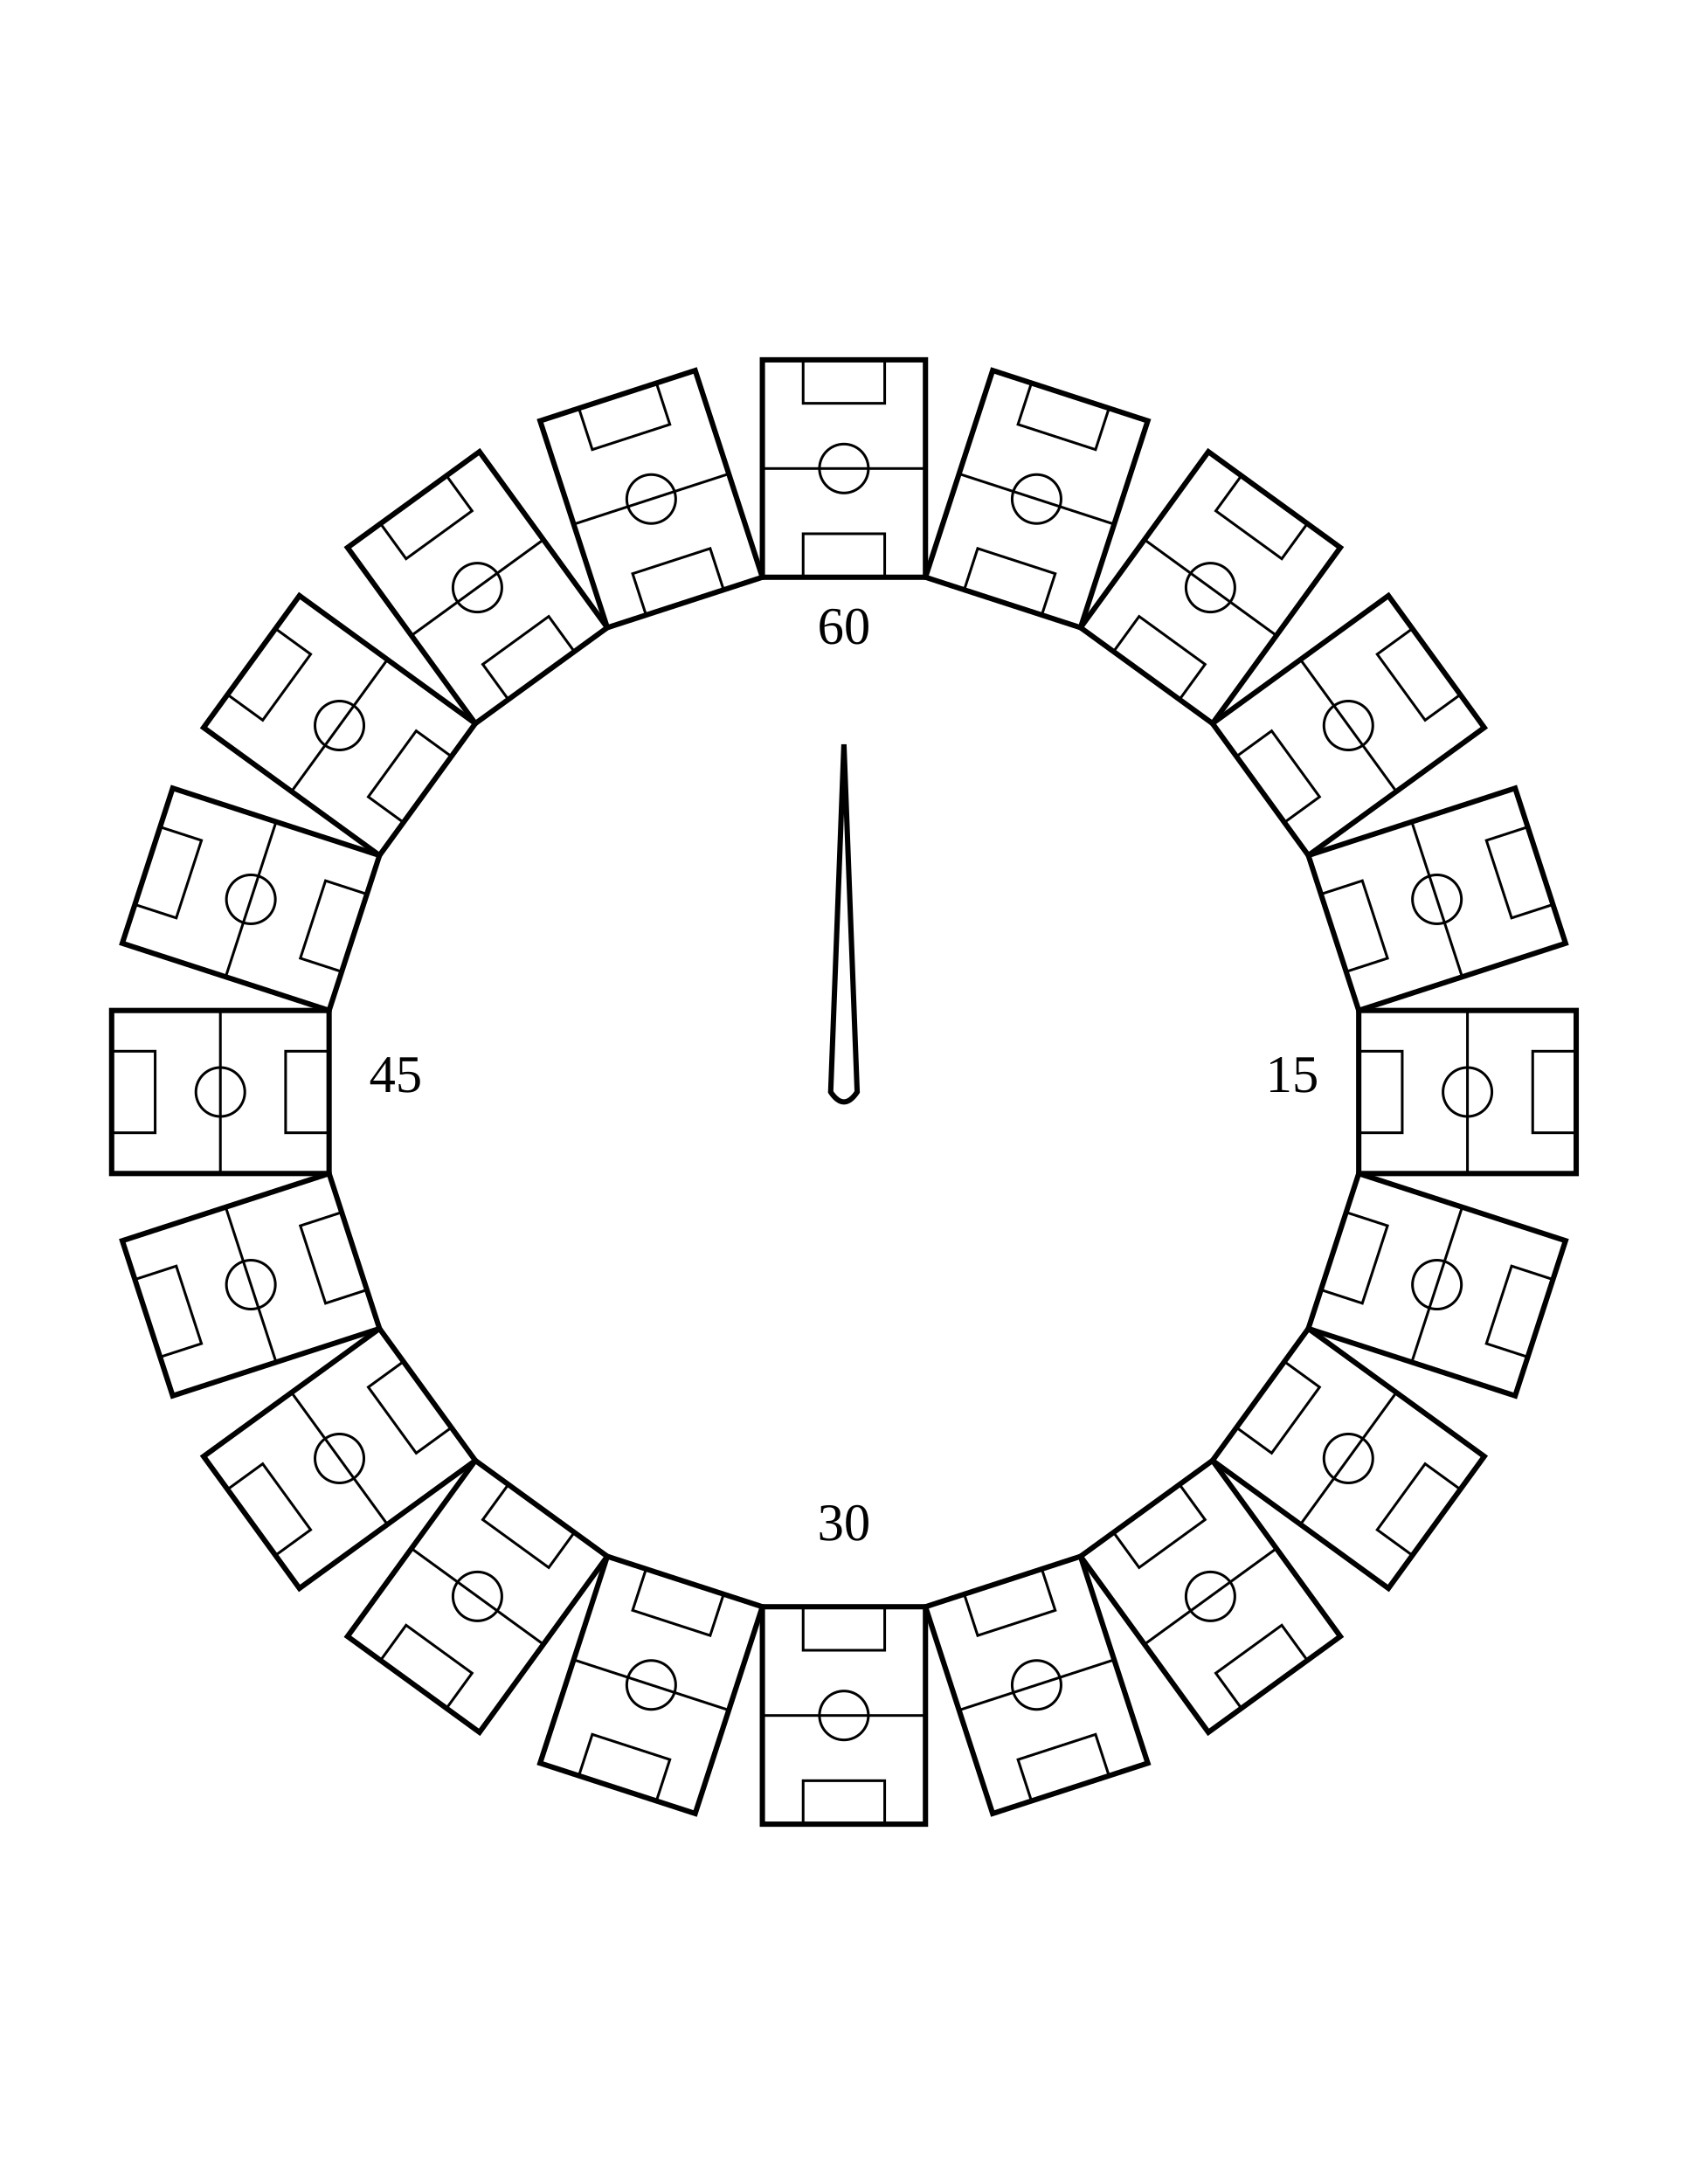
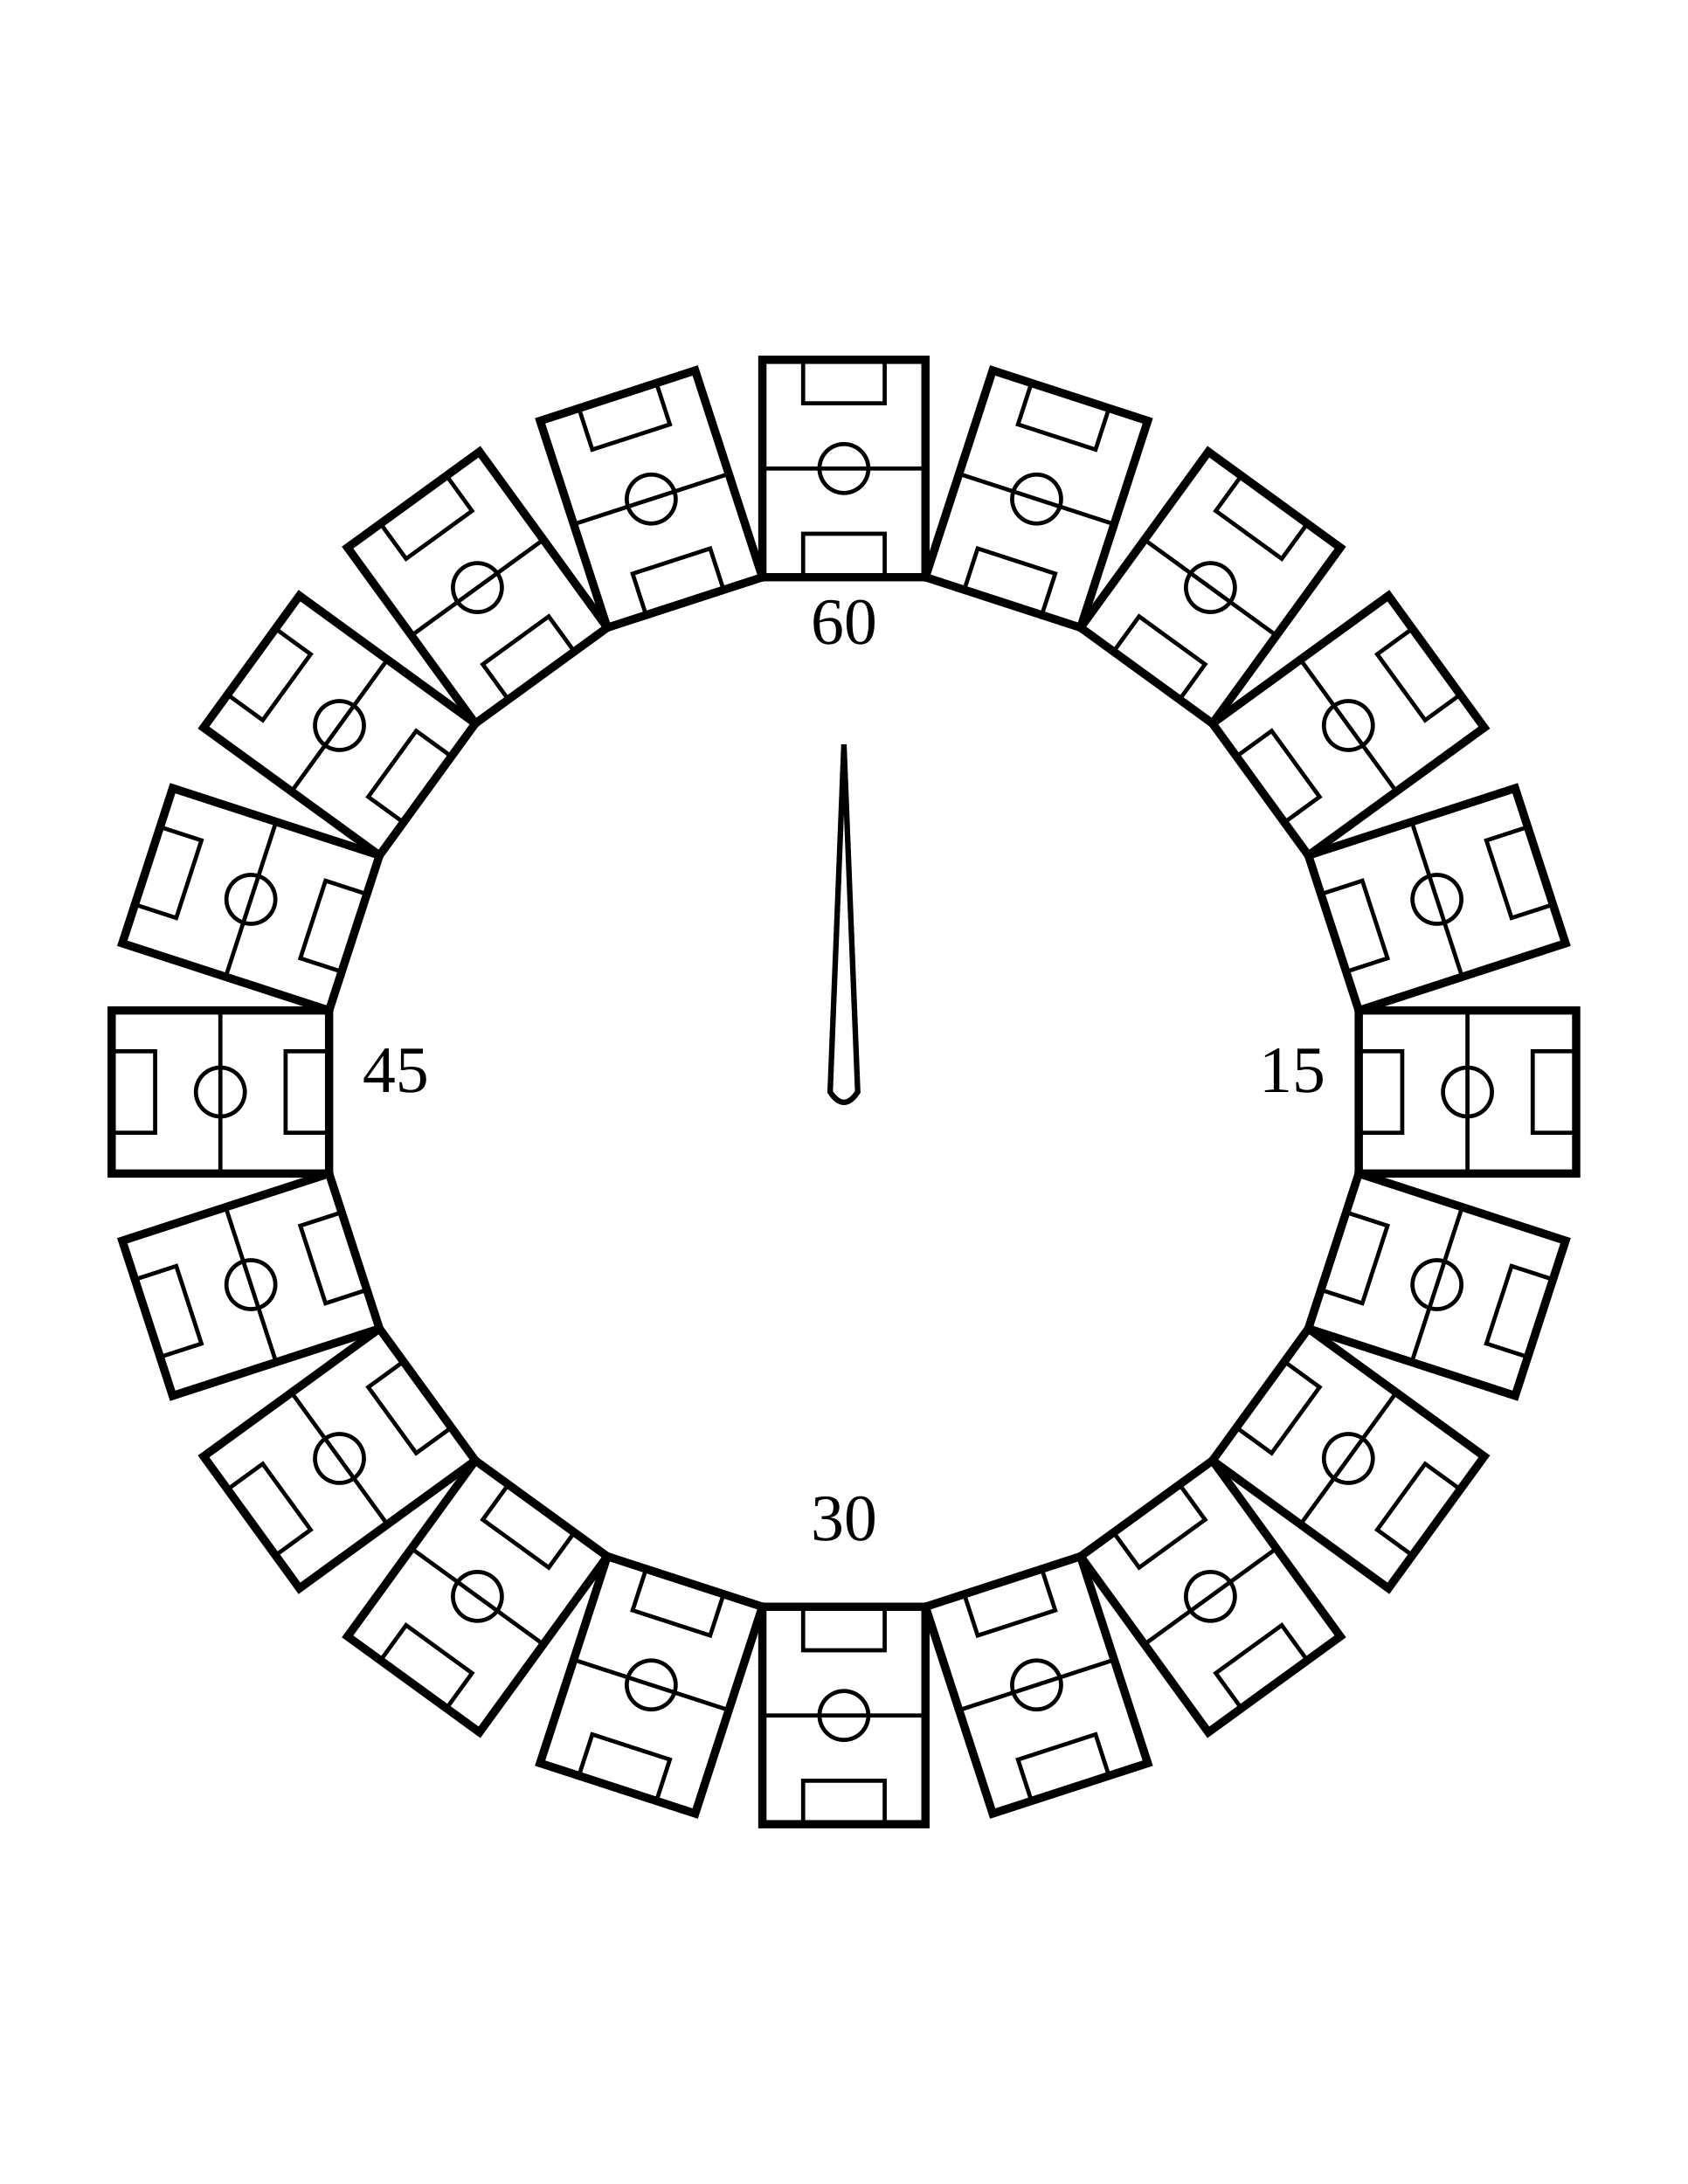
- <svg xmlns="http://www.w3.org/2000/svg" xmlns:xlink="http://www.w3.org/1999/xlink" baseProfile="full" height="1650.0" version="1.1" width="1275.0">
+ <svg xmlns="http://www.w3.org/2000/svg" xmlns:xlink="http://www.w3.org/1999/xlink" baseProfile="full" height="792.0" version="1.1" width="612.0">
  <defs>
    <g id="field">
-       <rect fill="none" height="123.192" stroke="#000000" stroke-width="4" width="164.256" x="0" y="0" />
-       <line stroke="#000000" stroke-width="2" x1="82.128" x2="82.128" y1="0" y2="123.192" />
-       <circle cx="82.128" cy="61.596" fill="none" r="18.479" stroke="#000000" stroke-width="2" />
-       <rect fill="none" height="61.596" stroke="#000000" stroke-width="2" width="32.851" x="0" y="30.798" />
-       <rect fill="none" height="61.596" stroke="#000000" stroke-width="2" width="32.851" x="131.405" y="30.798" />
+       <rect fill="none" height="59.132" stroke="#000000" stroke-width="3.0" width="78.843" x="0" y="0" />
+       <line stroke="#000000" stroke-width="1.5" x1="39.421" x2="39.421" y1="0" y2="59.132" />
+       <circle cx="39.421" cy="29.566" fill="none" r="8.87" stroke="#000000" stroke-width="1.5" />
+       <rect fill="none" height="29.566" stroke="#000000" stroke-width="1.5" width="15.769" x="0" y="14.783" />
+       <rect fill="none" height="29.566" stroke="#000000" stroke-width="1.5" width="15.769" x="63.074" y="14.783" />
    </g>
  </defs>
  <g id="fields">
-     <use transform="translate(575.9039,436.0977) rotate(-90.0)" xlink:href="#field" />
-     <use transform="translate(699.0961,436.0977) rotate(-72.0)" xlink:href="#field" />
-     <use transform="translate(816.2588,474.1662) rotate(-54.0)" xlink:href="#field" />
-     <use transform="translate(915.9233,546.5767) rotate(-36.0)" xlink:href="#field" />
-     <use transform="translate(988.3338,646.2412) rotate(-18.0)" xlink:href="#field" />
-     <use transform="translate(1026.402,763.4039) rotate(0.0)" xlink:href="#field" />
-     <use transform="translate(1026.402,886.5961) rotate(18.0)" xlink:href="#field" />
-     <use transform="translate(988.3338,1003.759) rotate(36.0)" xlink:href="#field" />
-     <use transform="translate(915.9233,1103.423) rotate(54.0)" xlink:href="#field" />
-     <use transform="translate(816.2588,1175.834) rotate(72.0)" xlink:href="#field" />
-     <use transform="translate(699.0961,1213.902) rotate(90.0)" xlink:href="#field" />
-     <use transform="translate(575.9039,1213.902) rotate(108.0)" xlink:href="#field" />
-     <use transform="translate(458.7412,1175.834) rotate(126.0)" xlink:href="#field" />
-     <use transform="translate(359.0767,1103.423) rotate(144.0)" xlink:href="#field" />
-     <use transform="translate(286.6662,1003.759) rotate(162.0)" xlink:href="#field" />
-     <use transform="translate(248.5977,886.5961) rotate(180.0)" xlink:href="#field" />
-     <use transform="translate(248.5977,763.4039) rotate(198.0)" xlink:href="#field" />
-     <use transform="translate(286.6662,646.2412) rotate(216.0)" xlink:href="#field" />
-     <use transform="translate(359.0767,546.5767) rotate(234.0)" xlink:href="#field" />
-     <use transform="translate(458.7412,474.1662) rotate(252.0)" xlink:href="#field" />
+     <use transform="translate(276.4339,209.3269) rotate(-90.0)" xlink:href="#field" />
+     <use transform="translate(335.5661,209.3269) rotate(-72.0)" xlink:href="#field" />
+     <use transform="translate(391.8042,227.5998) rotate(-54.0)" xlink:href="#field" />
+     <use transform="translate(439.6432,262.3568) rotate(-36.0)" xlink:href="#field" />
+     <use transform="translate(474.4002,310.1958) rotate(-18.0)" xlink:href="#field" />
+     <use transform="translate(492.6731,366.4339) rotate(0.0)" xlink:href="#field" />
+     <use transform="translate(492.6731,425.5661) rotate(18.0)" xlink:href="#field" />
+     <use transform="translate(474.4002,481.8042) rotate(36.0)" xlink:href="#field" />
+     <use transform="translate(439.6432,529.6432) rotate(54.0)" xlink:href="#field" />
+     <use transform="translate(391.8042,564.4002) rotate(72.0)" xlink:href="#field" />
+     <use transform="translate(335.5661,582.6731) rotate(90.0)" xlink:href="#field" />
+     <use transform="translate(276.4339,582.6731) rotate(108.0)" xlink:href="#field" />
+     <use transform="translate(220.1958,564.4002) rotate(126.0)" xlink:href="#field" />
+     <use transform="translate(172.3568,529.6432) rotate(144.0)" xlink:href="#field" />
+     <use transform="translate(137.5998,481.8042) rotate(162.0)" xlink:href="#field" />
+     <use transform="translate(119.3269,425.5661) rotate(180.0)" xlink:href="#field" />
+     <use transform="translate(119.3269,366.4339) rotate(198.0)" xlink:href="#field" />
+     <use transform="translate(137.5998,310.1958) rotate(216.0)" xlink:href="#field" />
+     <use transform="translate(172.3568,262.3568) rotate(234.0)" xlink:href="#field" />
+     <use transform="translate(220.1958,227.5998) rotate(252.0)" xlink:href="#field" />
  </g>
  <g id="labels">
-     <text alignment-baseline="middle" font-size="40" text-anchor="middle" x="637.5" y="486.375">60</text>
-     <text alignment-baseline="middle" font-size="40" text-anchor="middle" x="976.125" y="825.0">15</text>
-     <text alignment-baseline="middle" font-size="40" text-anchor="middle" x="637.5" y="1163.625">30</text>
-     <text alignment-baseline="middle" font-size="40" text-anchor="middle" x="298.875" y="825.0">45</text>
+     <text alignment-baseline="middle" font-size="24" text-anchor="middle" x="306.0" y="233.46">60</text>
+     <text alignment-baseline="middle" font-size="24" text-anchor="middle" x="468.54" y="396.0">15</text>
+     <text alignment-baseline="middle" font-size="24" text-anchor="middle" x="306.0" y="558.54">30</text>
+     <text alignment-baseline="middle" font-size="24" text-anchor="middle" x="143.46" y="396.0">45</text>
  </g>
  <g id="clock">
-     <path d="M637.5,562.369 L647.5,825.0 Q637.5,840.0 627.5,825.0 Z" fill="none" stroke="#000000" stroke-width="4" />
+     <path d="M306.0,269.937 L311.0,396.0 Q306.0,403.5 301.0,396.0 Z" fill="none" stroke="#000000" stroke-width="2" />
  </g>
</svg>
